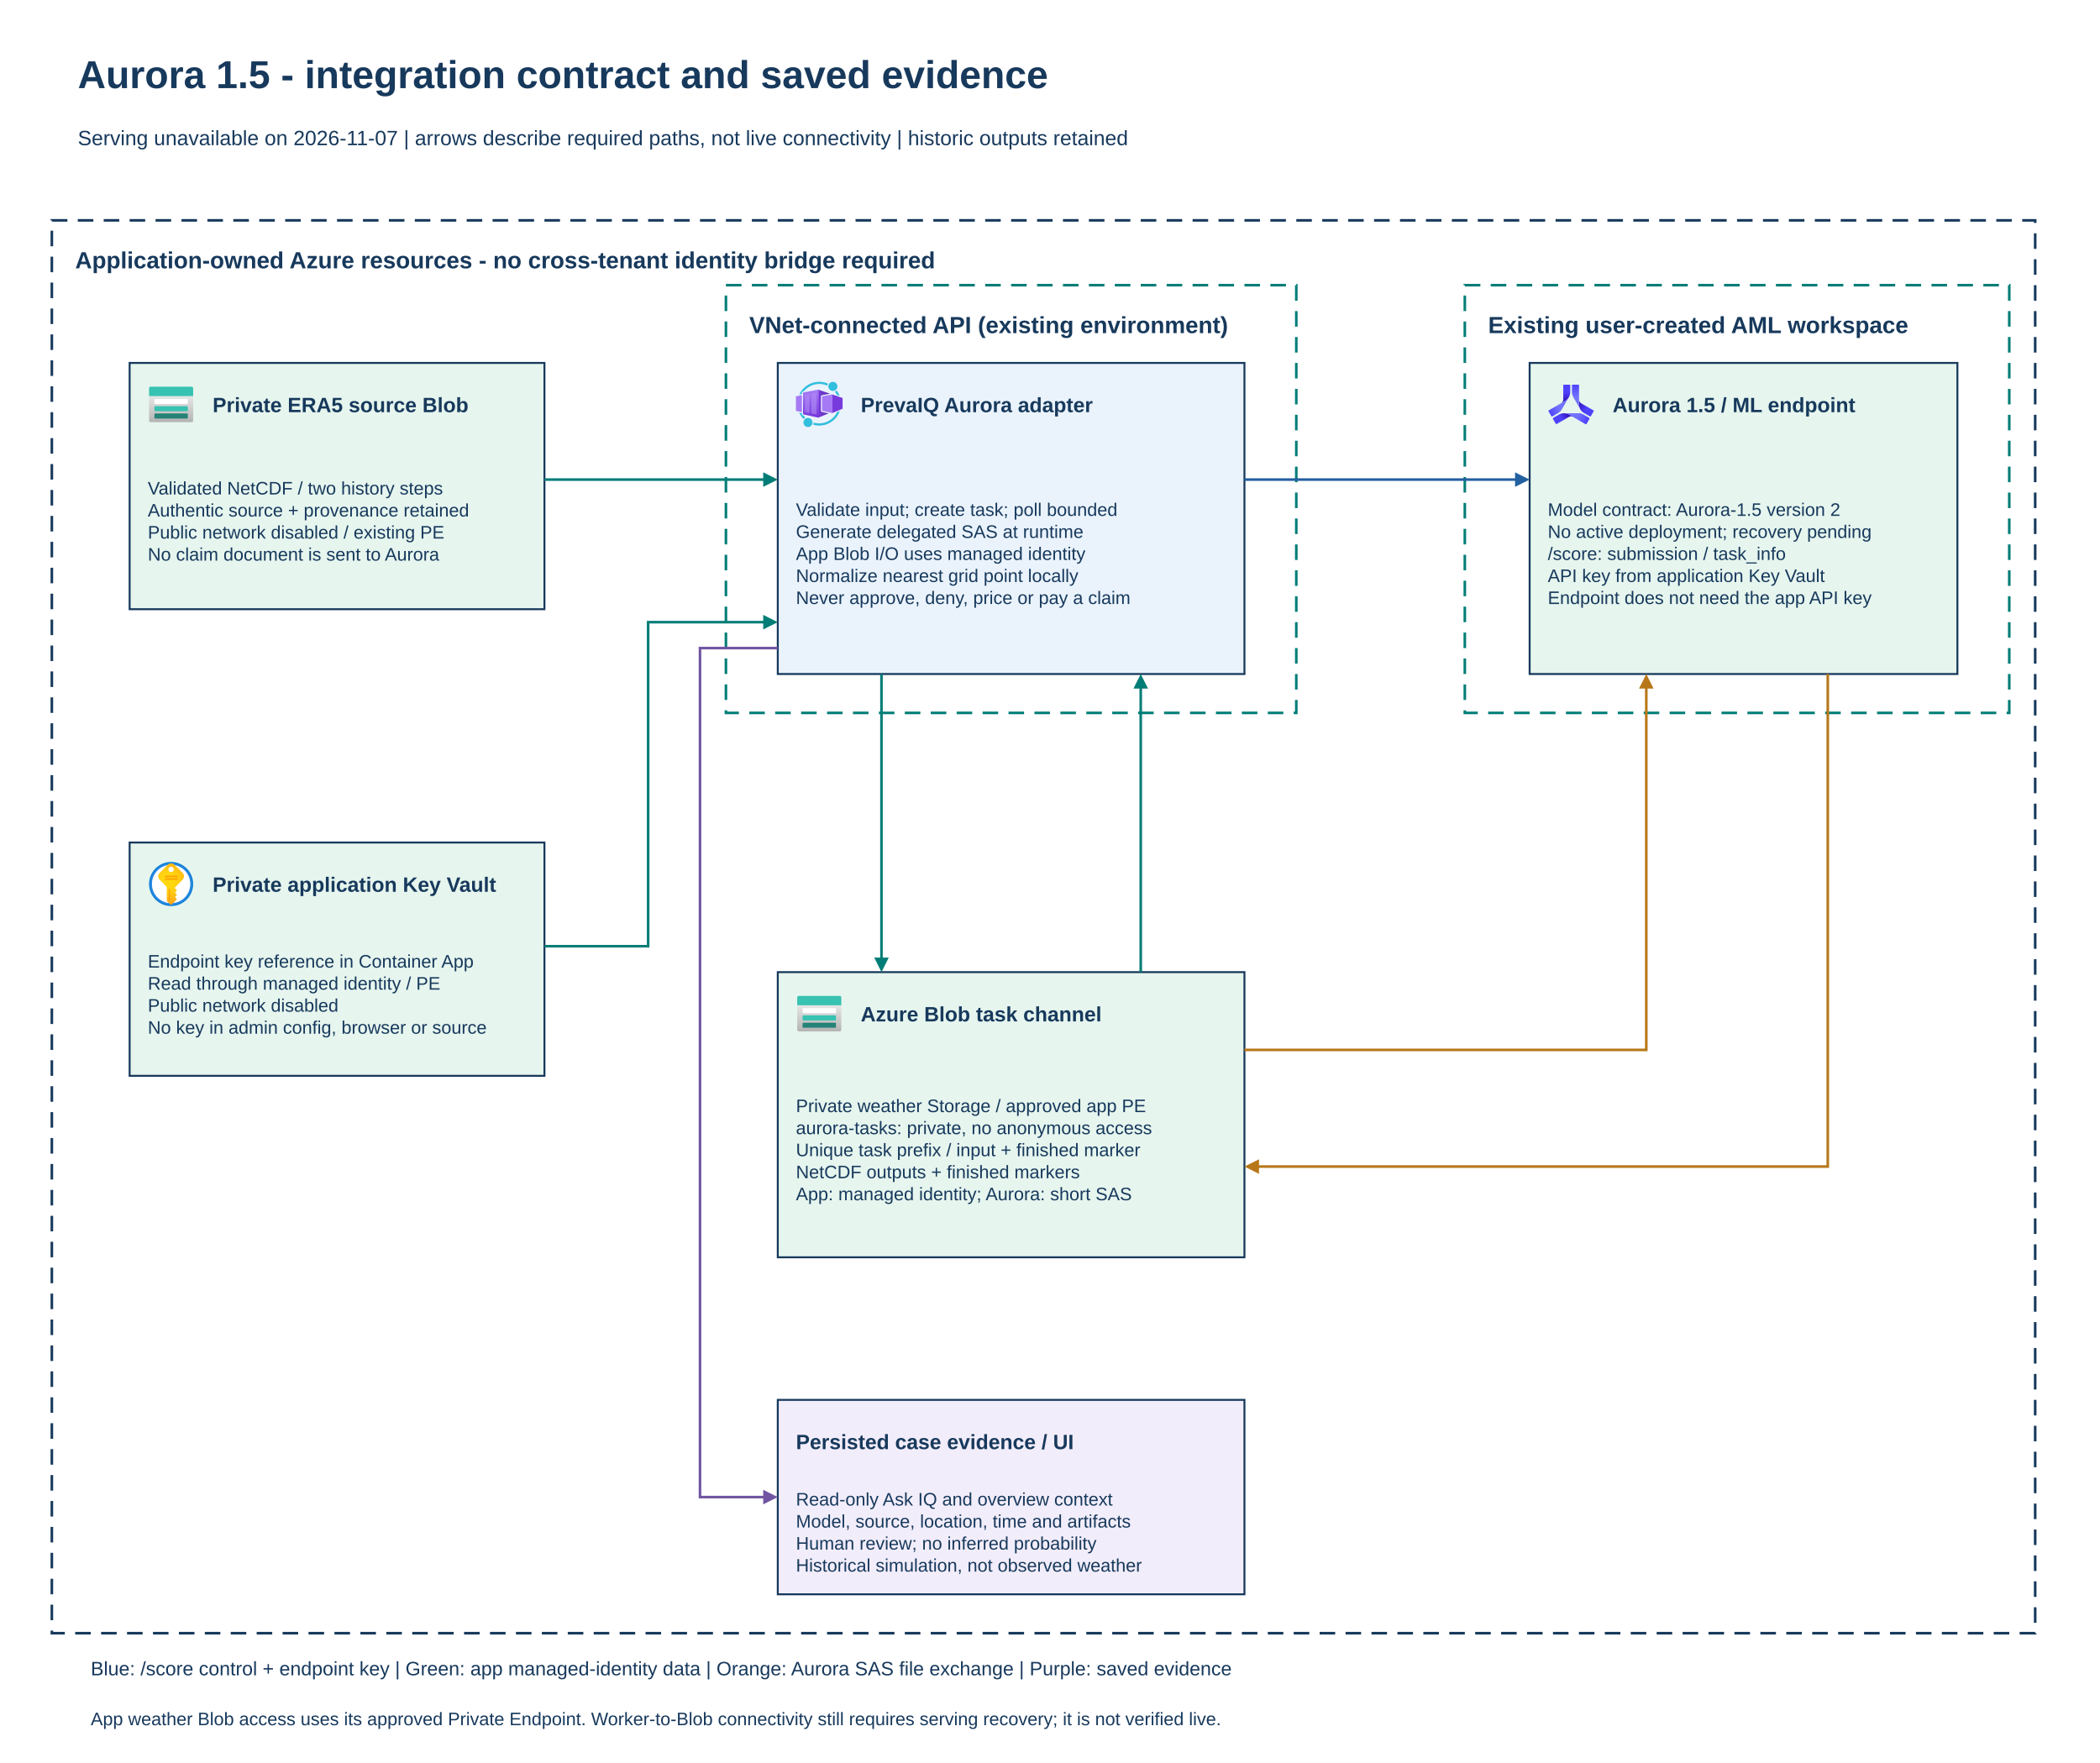
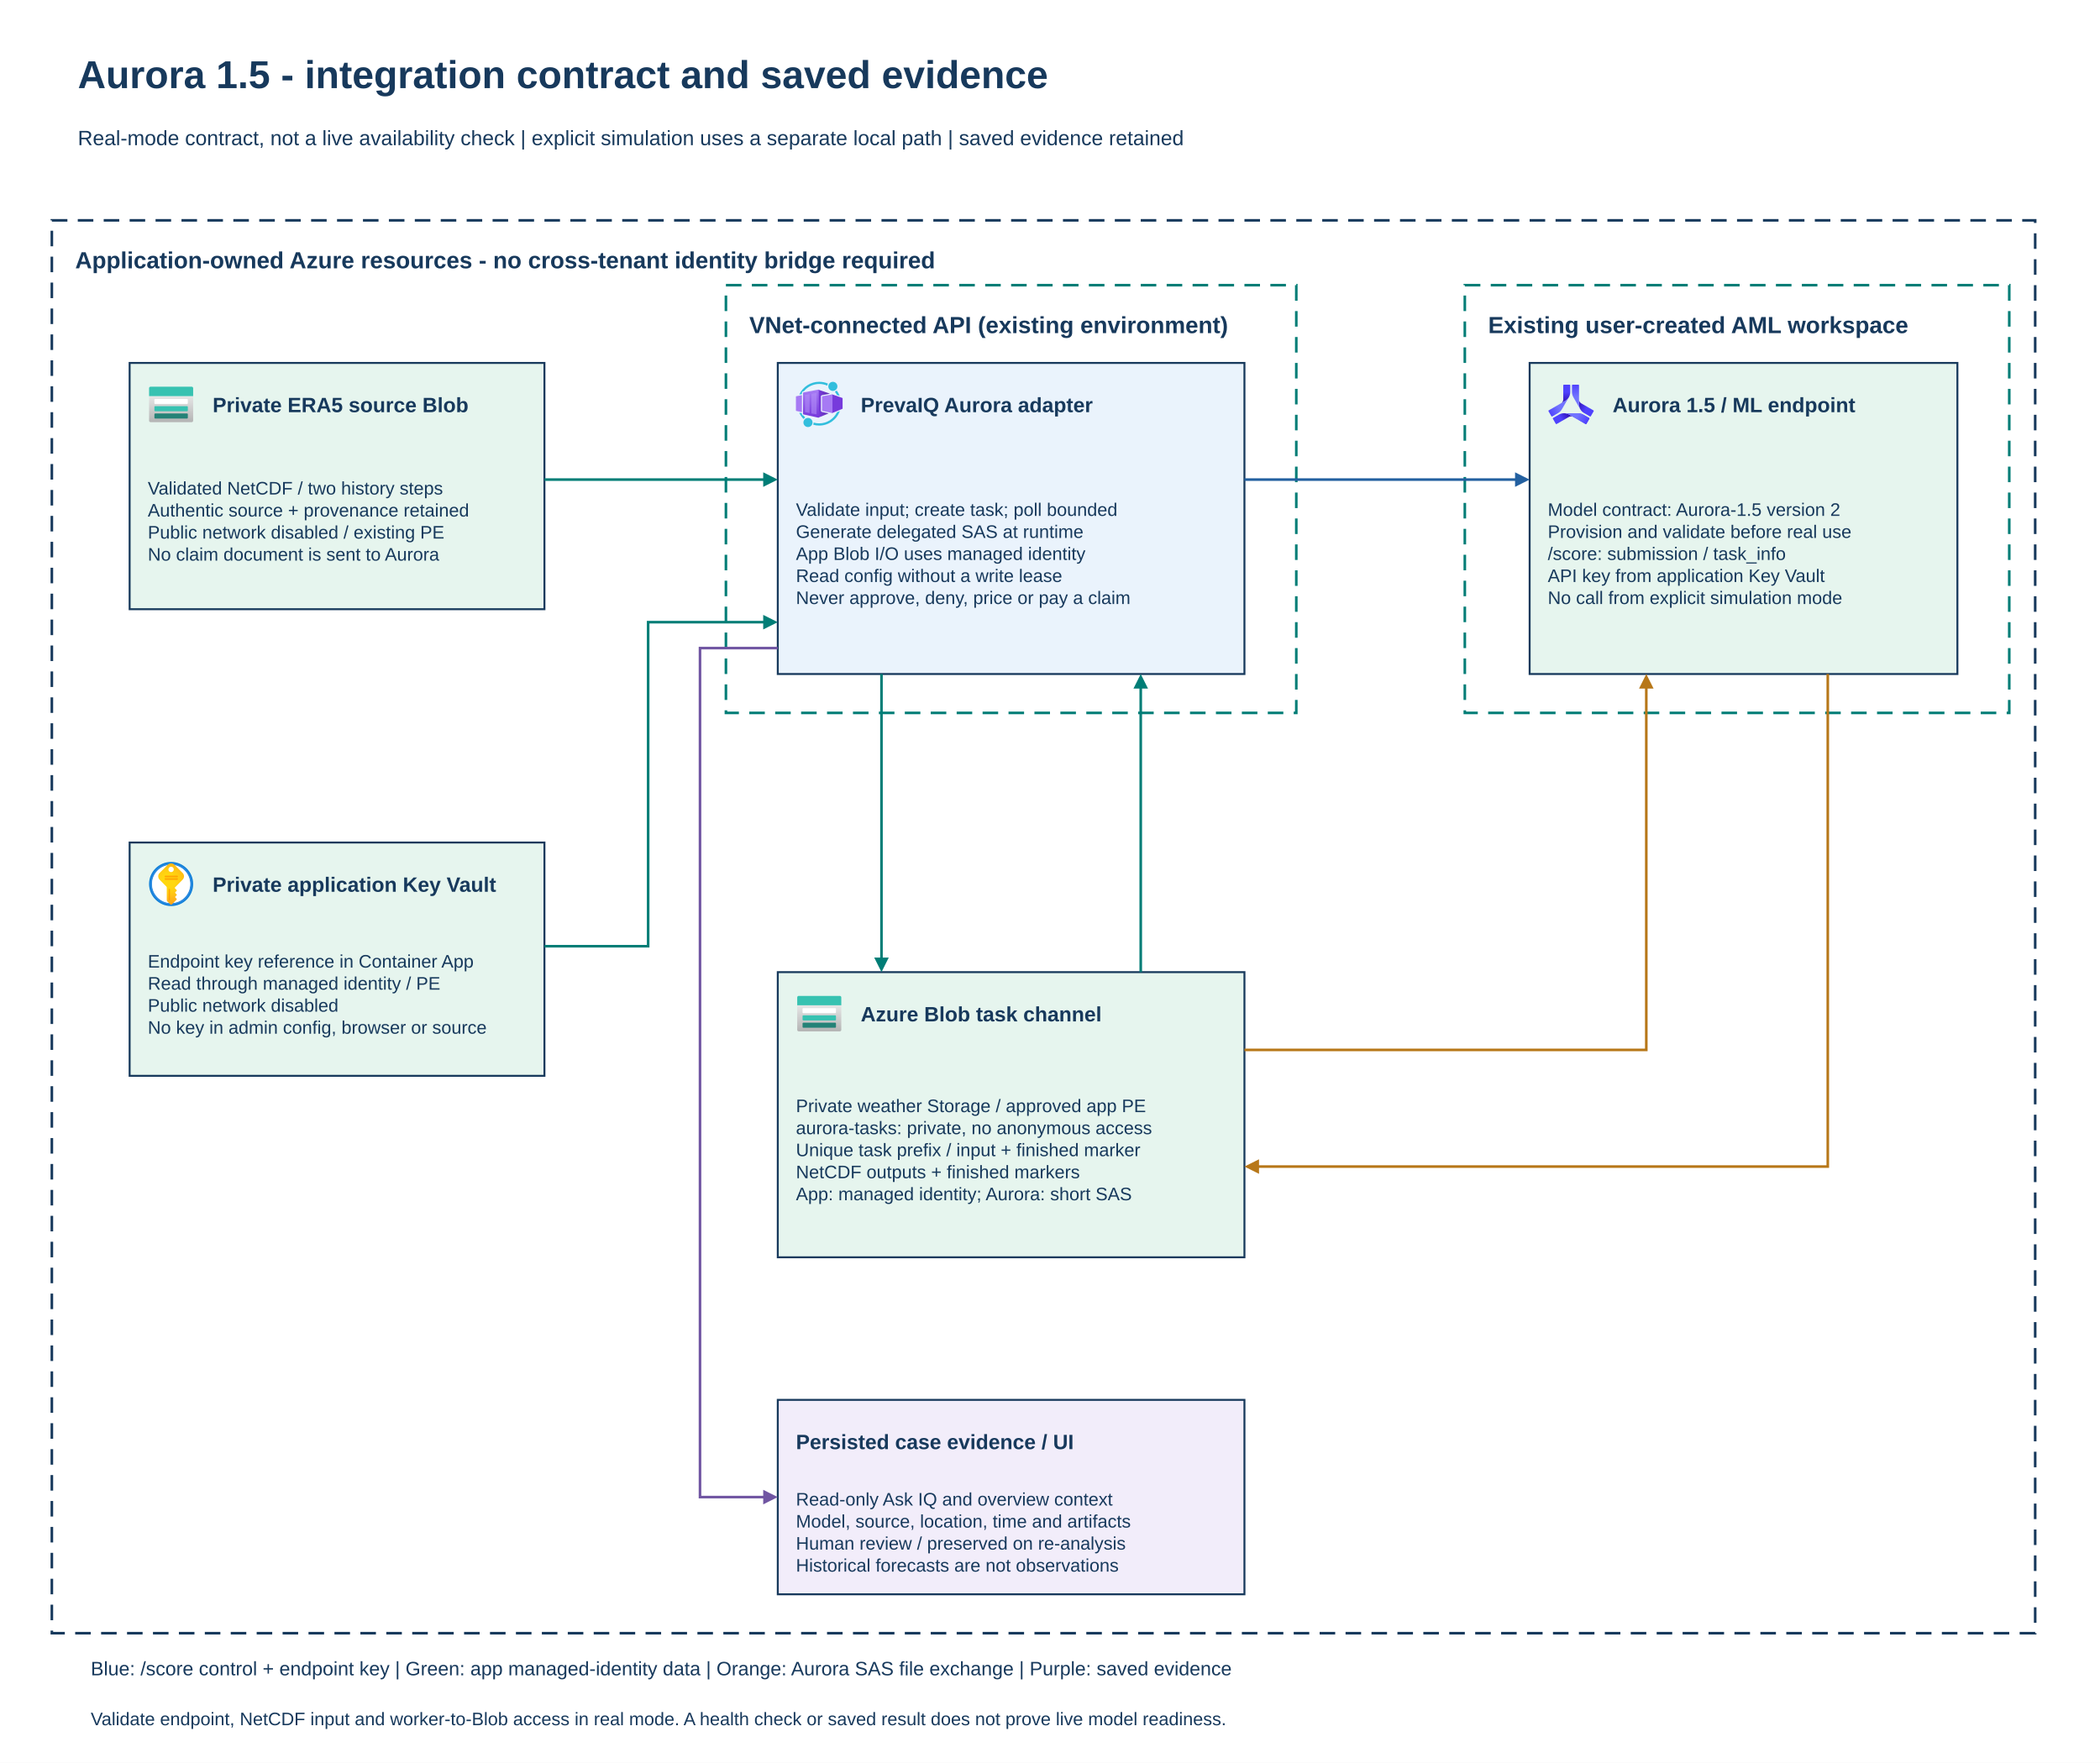
<svg xmlns="http://www.w3.org/2000/svg" xmlns:xlink="http://www.w3.org/1999/xlink" style="background: #FFFFFF; background-color: #FFFFFF; color-scheme: light;" version="1.1" width="1620px" height="1360px" viewBox="0 0 1620 1360">
  <defs>
    <clipPath id="mx-clip-58-28-1504-52-1">
      <rect x="58" y="28" width="1504" height="52" />
    </clipPath>
    <clipPath id="mx-clip-58-88-1504-34-1">
      <rect x="58" y="88" width="1504" height="34" />
    </clipPath>
    <clipPath id="mx-clip-56-180-1498-38-1">
      <rect x="56" y="180" width="1498" height="38" />
    </clipPath>
    <clipPath id="mx-clip-576-230-408-38-1">
      <rect x="576" y="230" width="408" height="38" />
    </clipPath>
    <clipPath id="mx-clip-1146-230-388-38-1">
      <rect x="1146" y="230" width="388" height="38" />
    </clipPath>
    <symbol id="mx-image-t1cefu" viewBox="0 0 36 36">
      <svg id="icon-0-f2f04349-8aee-4413-84c9-a9053611b319" viewBox="0 0 18 18" width="36" height="36" preserveAspectRatio="xMidYMid meet">
        <defs>
          <linearGradient id="icon-0-ad4c4f96-09aa-4f91-ba10-5cb8ad530f74" x1="9" y1="15.83" x2="9" y2="5.79" gradientUnits="userSpaceOnUse">
            <stop offset="0" stop-color="#b3b3b3" />
            <stop offset="0.26" stop-color="#c1c1c1" />
            <stop offset="1" stop-color="#e6e6e6" />
          </linearGradient>
        </defs>
        <path d="M.5,5.79h17a0,0,0,0,1,0,0v9.48a.57.57,0,0,1-.57.57H1.07a.57.57,0,0,1-.57-.57V5.79A0,0,0,0,1,.5,5.79Z" fill="url(#icon-0-ad4c4f96-09aa-4f91-ba10-5cb8ad530f74)" />
        <path d="M1.07,2.17H16.93a.57.57,0,0,1,.57.57V5.79a0,0,0,0,1,0,0H.5a0,0,0,0,1,0,0V2.73A.57.57,0,0,1,1.07,2.17Z" fill="#37c2b1" />
        <path d="M2.81,6.89H15.18a.27.27,0,0,1,.26.27v1.4a.27.27,0,0,1-.26.27H2.81a.27.27,0,0,1-.26-.27V7.16A.27.27,0,0,1,2.81,6.89Z" fill="#fff" />
        <path d="M2.82,9.68H15.19a.27.27,0,0,1,.26.27v1.41a.27.27,0,0,1-.26.27H2.82a.27.27,0,0,1-.26-.27V10A.27.27,0,0,1,2.82,9.68Z" fill="#37c2b1" />
        <path d="M2.82,12.5H15.19a.27.27,0,0,1,.26.27v1.41a.27.27,0,0,1-.26.27H2.82a.27.27,0,0,1-.26-.27V12.77A.27.27,0,0,1,2.82,12.5Z" fill="#258277" />
      </svg>
    </symbol>
    <clipPath id="mx-clip-162-290-248-42-1">
      <rect x="162" y="290" width="248" height="42" />
    </clipPath>
    <clipPath id="mx-clip-112-340-296-122-1">
      <rect x="112" y="340" width="296" height="122" />
    </clipPath>
    <clipPath id="mx-clip-662-290-288-42-1">
      <rect x="662" y="290" width="288" height="42" />
    </clipPath>
    <clipPath id="mx-clip-612-340-336-172-1">
      <rect x="612" y="340" width="336" height="172" />
    </clipPath>
    <clipPath id="mx-clip-1242-290-258-42-1">
      <rect x="1242" y="290" width="258" height="42" />
    </clipPath>
    <clipPath id="mx-clip-1192-340-306-172-1">
      <rect x="1192" y="340" width="306" height="172" />
    </clipPath>
    <clipPath id="mx-clip-162-660-248-42-1">
      <rect x="162" y="660" width="248" height="42" />
    </clipPath>
    <clipPath id="mx-clip-112-710-296-112-1">
      <rect x="112" y="710" width="296" height="112" />
    </clipPath>
    <clipPath id="mx-clip-662-760-288-42-1">
      <rect x="662" y="760" width="288" height="42" />
    </clipPath>
    <clipPath id="mx-clip-612-810-336-152-1">
      <rect x="612" y="810" width="336" height="152" />
    </clipPath>
    <clipPath id="mx-clip-612-1090-338-42-1">
      <rect x="612" y="1090" width="338" height="42" />
    </clipPath>
    <clipPath id="mx-clip-612-1140-336-82-1">
      <rect x="612" y="1140" width="336" height="82" />
    </clipPath>
    <clipPath id="mx-clip-68-1268-1484-36-1">
      <rect x="68" y="1268" width="1484" height="36" />
    </clipPath>
    <clipPath id="mx-clip-68-1308-1484-34-1">
      <rect x="68" y="1308" width="1484" height="34" />
    </clipPath>
  </defs>
  <rect fill="#FFFFFF" width="100%" height="100%" x="0" y="0" style="fill: rgb(255, 255, 255);" />
  <g>
    <g data-cell-id="0">
      <g data-cell-id="1">
        <g data-cell-id="title">
          <g>
            <rect x="60" y="30" width="1500" height="48" fill="none" stroke="none" pointer-events="all" />
          </g>
          <g>
            <g fill="#17395C" font-family="Arial" font-weight="bold" text-anchor="start" font-size="30px" clip-path="url(#mx-clip-58-28-1504-52-1)" style="fill: rgb(23, 57, 92);">
              <text x="60" y="68">Aurora 1.5 - integration contract and saved evidence</text>
            </g>
          </g>
        </g>
        <g data-cell-id="subtitle">
          <g>
            <rect x="60" y="90" width="1500" height="30" fill="none" stroke="none" pointer-events="all" />
          </g>
          <g>
            <g fill="#17395C" font-family="Arial" text-anchor="start" font-size="16px" clip-path="url(#mx-clip-58-88-1504-34-1)" style="fill: rgb(23, 57, 92);">
-               <text x="60" y="112">Serving unavailable on 2026-11-07 | arrows describe required paths, not live connectivity | historic outputs retained</text>
+               <text x="60" y="112">Real-mode contract, not a live availability check | explicit simulation uses a separate local path | saved evidence retained</text>
            </g>
          </g>
        </g>
        <g data-cell-id="tenant">
          <g>
            <rect x="40" y="170" width="1530" height="1090" fill="none" stroke="#17395c" stroke-width="2" stroke-dasharray="12 8" pointer-events="all" style="stroke: rgb(23, 57, 92);" />
          </g>
          <g data-cell-id="tenant-title">
            <g>
              <rect x="58" y="182" width="1494" height="34" fill="none" stroke="none" pointer-events="all" />
            </g>
            <g>
              <g fill="#17395C" font-family="Arial" font-weight="bold" text-anchor="start" font-size="18px" clip-path="url(#mx-clip-56-180-1498-38-1)" style="fill: rgb(23, 57, 92);">
                <text x="58" y="207">Application-owned Azure resources - no cross-tenant identity bridge required</text>
              </g>
            </g>
          </g>
        </g>
        <g data-cell-id="api-zone">
          <g>
            <rect x="560" y="220" width="440" height="330" fill="none" stroke="#007d76" stroke-width="2" stroke-dasharray="12 8" pointer-events="all" style="stroke: rgb(0, 125, 118);" />
          </g>
          <g data-cell-id="api-zone-title">
            <g>
              <rect x="578" y="232" width="404" height="34" fill="none" stroke="none" pointer-events="all" />
            </g>
            <g>
              <g fill="#17395C" font-family="Arial" font-weight="bold" text-anchor="start" font-size="18px" clip-path="url(#mx-clip-576-230-408-38-1)" style="fill: rgb(23, 57, 92);">
                <text x="578" y="257">VNet-connected API (existing environment)</text>
              </g>
            </g>
          </g>
        </g>
        <g data-cell-id="ml-zone">
          <g>
            <rect x="1130" y="220" width="420" height="330" fill="none" stroke="#007d76" stroke-width="2" stroke-dasharray="12 8" pointer-events="all" style="stroke: rgb(0, 125, 118);" />
          </g>
          <g data-cell-id="ml-zone-title">
            <g>
              <rect x="1148" y="232" width="384" height="34" fill="none" stroke="none" pointer-events="all" />
            </g>
            <g>
              <g fill="#17395C" font-family="Arial" font-weight="bold" text-anchor="start" font-size="18px" clip-path="url(#mx-clip-1146-230-388-38-1)" style="fill: rgb(23, 57, 92);">
                <text x="1148" y="257">Existing user-created AML workspace</text>
              </g>
            </g>
          </g>
        </g>
        <g data-cell-id="source">
          <g>
            <rect x="100" y="280" width="320" height="190" fill="#e6f5ee" stroke="#17395c" stroke-width="1.5" pointer-events="all" style="fill: rgb(230, 245, 238); stroke: rgb(23, 57, 92);" />
          </g>
          <g data-cell-id="source-icon">
            <g>
              <use href="#mx-image-t1cefu" xlink:href="#mx-image-t1cefu" x="114" y="294" width="36" height="36" />
            </g>
          </g>
          <g data-cell-id="source-heading">
            <g>
              <rect x="164" y="292" width="244" height="38" fill="none" stroke="none" pointer-events="all" />
            </g>
            <g>
              <g fill="#17395C" font-family="Arial" font-weight="bold" text-anchor="start" font-size="16px" clip-path="url(#mx-clip-162-290-248-42-1)" style="fill: rgb(23, 57, 92);">
                <text x="164" y="318">Private ERA5 source Blob</text>
              </g>
            </g>
          </g>
          <g data-cell-id="source-body">
            <g>
              <rect x="114" y="342" width="292" height="118" fill="none" stroke="none" pointer-events="all" />
            </g>
            <g>
              <g fill="#17395C" font-family="Arial" text-anchor="start" font-size="14px" clip-path="url(#mx-clip-112-340-296-122-1)" style="fill: rgb(23, 57, 92);">
                <text x="114" y="381.5">Validated NetCDF / two history steps</text>
                <text x="114" y="398.5">Authentic source + provenance retained</text>
                <text x="114" y="415.5">Public network disabled / existing PE</text>
                <text x="114" y="432.5">No claim document is sent to Aurora</text>
              </g>
            </g>
          </g>
        </g>
        <g data-cell-id="adapter">
          <g>
            <rect x="600" y="280" width="360" height="240" fill="#eaf3fc" stroke="#17395c" stroke-width="1.5" pointer-events="all" style="fill: rgb(234, 243, 252); stroke: rgb(23, 57, 92);" />
          </g>
          <g data-cell-id="adapter-icon">
            <g>
              <svg viewBox="0 0 18 18" x="614" y="294" width="36" height="36" preserveAspectRatio="xMidYMid meet">
                <defs>
                  <linearGradient id="icon-1-b27f1ad0-7d11-4247-9da3-91bce6211f32" x1="8.798" y1="8.703" x2="14.683" y2="8.703" gradientUnits="userSpaceOnUse">
                    <stop offset="0.001" stop-color="#773adc" />
                    <stop offset="1" stop-color="#552f99" />
                  </linearGradient>
                  <linearGradient id="icon-1-b2f92112-4ca9-4b17-a019-c9f26c1a4a8f" x1="5.764" y1="3.777" x2="5.764" y2="13.78" gradientUnits="userSpaceOnUse">
                    <stop offset="0" stop-color="#a67af4" />
                    <stop offset="0.999" stop-color="#773adc" />
                  </linearGradient>
                </defs>
                <g id="icon-1-b8a0486a-5501-4d92-b540-a766c4b3b548">
                  <g>
                    <g>
                      <g>
                        <path d="M16.932,11.578a8.448,8.448,0,0,1-7.95,5.59,8.15,8.15,0,0,1-2.33-.33,2.133,2.133,0,0,0,.18-.83c.01,0,.03.01.04.01a7.422,7.422,0,0,0,2.11.3,7.646,7.646,0,0,0,6.85-4.28l.01-.01Z" fill="#32bedd" />
                        <path d="M3.582,14.068a2.025,2.025,0,0,0-.64.56,8.6,8.6,0,0,1-1.67-2.44l1.04.23v.26a.6.6,0,0,0,.47.59l.14.03a6.136,6.136,0,0,0,.62.73Z" fill="#32bedd" />
                        <path d="M12.352.958a2.28,2.28,0,0,0-.27.81c-.02-.01-.05-.02-.07-.03a7.479,7.479,0,0,0-3.03-.63,7.643,7.643,0,0,0-5.9,2.8l-.29.06a.6.6,0,0,0-.48.58v.46l-1.02.19A8.454,8.454,0,0,1,8.982.268,8.6,8.6,0,0,1,12.352.958Z" fill="#32bedd" />
                        <path d="M16.872,5.7l-1.09-.38a6.6,6.6,0,0,0-.72-1.16c-.02-.03-.04-.05-.05-.07a2.083,2.083,0,0,0,.72-.45A7.81,7.81,0,0,1,16.872,5.7Z" fill="#32bedd" />
                        <path d="M10.072,11.908l2.54.56L8.672,14.1c-.02,0-.03.01-.05.01a.154.154,0,0,1-.15-.15V3.448a.154.154,0,0,1,.15-.15.09.09,0,0,1,.05.01l4.46,1.56-3.05.57a.565.565,0,0,0-.44.54v5.4A.537.537,0,0,0,10.072,11.908Z" fill="#fff" />
                        <g>
                          <g id="icon-1-e918f286-5032-4942-ad29-ea17e6f1cc90">
                            <path d="M1.1,5.668l1.21-.23v6.55l-1.23-.27-.99-.22a.111.111,0,0,1-.09-.12v-5.4a.12.12,0,0,1,.09-.12Z" fill="#a67af4" />
                          </g>
                          <g>
                            <g id="icon-1-a47a99dd-4d47-4c70-8c42-c5ac274ce496">
                              <g>
                                <path d="M10.072,11.908l2.54.56L8.672,14.1c-.02,0-.03.01-.05.01a.154.154,0,0,1-.15-.15V3.448a.154.154,0,0,1,.15-.15.09.09,0,0,1,.05.01l4.46,1.56-3.05.57a.565.565,0,0,0-.44.54v5.4A.537.537,0,0,0,10.072,11.908Z" fill="url(#icon-1-b27f1ad0-7d11-4247-9da3-91bce6211f32)" />
                                <path d="M8.586,3.3,2.878,4.378a.177.177,0,0,0-.14.175V12.68a.177.177,0,0,0,.137.174L8.581,14.1a.176.176,0,0,0,.21-.174V3.478A.175.175,0,0,0,8.619,3.3Z" fill="url(#icon-1-b2f92112-4ca9-4b17-a019-c9f26c1a4a8f)" />
                              </g>
                            </g>
                            <polygon points="5.948 4.921 5.948 12.483 7.934 12.814 7.934 4.564 5.948 4.921" fill="#b796f9" opacity="0.5" />
                            <polygon points="3.509 5.329 3.509 11.954 5.238 12.317 5.238 5.031 3.509 5.329" fill="#b796f9" opacity="0.5" />
                          </g>
                        </g>
                      </g>
                      <path d="M16,2.048a1.755,1.755,0,1,1-1.76-1.76A1.756,1.756,0,0,1,16,2.048Z" fill="#32bedd" />
                      <circle cx="4.65" cy="15.973" r="1.759" fill="#32bedd" />
                    </g>
                    <path d="M18,6.689v3.844a.222.222,0,0,1-.133.2l-.766.316-3.07,1.268-.011,0a.126.126,0,0,1-.038,0,.1.1,0,0,1-.1-.1V5.234a.1.1,0,0,1,.054-.088l0,0,.019,0a.031.031,0,0,1,.019,0,.055.055,0,0,1,.034.008l.011,0,.012,0L17.05,6.2l.8.282A.213.213,0,0,1,18,6.689Z" fill="#773adc" />
                    <path d="M13.959,5.14l-3.8.715a.118.118,0,0,0-.093.117v5.409a.118.118,0,0,0,.091.116l3.8.831a.115.115,0,0,0,.137-.09.109.109,0,0,0,0-.026V5.256a.117.117,0,0,0-.115-.118A.082.082,0,0,0,13.959,5.14Z" fill="#a67af4" />
                  </g>
                </g>
              </svg>
            </g>
          </g>
          <g data-cell-id="adapter-heading">
            <g>
              <rect x="664" y="292" width="284" height="38" fill="none" stroke="none" pointer-events="all" />
            </g>
            <g>
              <g fill="#17395C" font-family="Arial" font-weight="bold" text-anchor="start" font-size="16px" clip-path="url(#mx-clip-662-290-288-42-1)" style="fill: rgb(23, 57, 92);">
                <text x="664" y="318">PrevaIQ Aurora adapter</text>
              </g>
            </g>
          </g>
          <g data-cell-id="adapter-body">
            <g>
              <rect x="614" y="342" width="332" height="168" fill="none" stroke="none" pointer-events="all" />
            </g>
            <g>
              <g fill="#17395C" font-family="Arial" text-anchor="start" font-size="14px" clip-path="url(#mx-clip-612-340-336-172-1)" style="fill: rgb(23, 57, 92);">
                <text x="614" y="398">Validate input; create task; poll bounded</text>
                <text x="614" y="415">Generate delegated SAS at runtime</text>
                <text x="614" y="432">App Blob I/O uses managed identity</text>
-                 <text x="614" y="449">Normalize nearest grid point locally</text>
+                 <text x="614" y="449">Read config without a write lease</text>
                <text x="614" y="466">Never approve, deny, price or pay a claim</text>
              </g>
            </g>
          </g>
        </g>
        <g data-cell-id="endpoint">
          <g>
            <rect x="1180" y="280" width="330" height="240" fill="#e6f5ee" stroke="#17395c" stroke-width="1.5" pointer-events="all" style="fill: rgb(230, 245, 238); stroke: rgb(23, 57, 92);" />
          </g>
          <g data-cell-id="endpoint-icon">
            <g>
              <svg id="icon-2-uuid-ecf20b0a-a373-4762-85e1-195ca22d2f54" viewBox="0 0 18 18" x="1194" y="294" width="36" height="36" preserveAspectRatio="xMidYMid meet">
                <defs>
                  <linearGradient id="icon-2-uuid-b23f732d-5498-4dda-8305-a310d2322576" x1="2.8" x2="8.54" y1="242.15" y2="245.45" gradientTransform="matrix(1 0 0 -1 0 258)" gradientUnits="userSpaceOnUse">
                    <stop offset=".4" stop-color="#4f42fd" />
                    <stop offset="1" stop-color="#2c08ac" />
                  </linearGradient>
                  <linearGradient id="icon-2-uuid-bc29274f-3994-4134-84a3-d38d8af3ea7a" x1="6.33" x2="16.06" y1="243.5" y2="243.5" gradientTransform="matrix(1 0 0 -1 0 258)" gradientUnits="userSpaceOnUse">
                    <stop offset="0" stop-color="#9189f7" />
                    <stop offset="1" stop-color="#4135e9" />
                  </linearGradient>
                  <linearGradient id="icon-2-uuid-430e2fd4-4165-499d-baeb-b1a9cb170bb0" x1="7.61" x2="15.23" y1="246.67" y2="242.45" gradientTransform="matrix(1 0 0 -1 0 258)" gradientUnits="userSpaceOnUse">
                    <stop offset=".5" stop-color="#7274ff" />
                    <stop offset="1" stop-color="#4f42fd" />
                  </linearGradient>
                  <linearGradient id="icon-2-uuid-bb8201b5-af67-443c-85d2-d4daeaa66c77" x1="17.38" x2="10.89" y1="245.9" y2="249.4" gradientTransform="matrix(1 0 0 -1 0 258)" gradientUnits="userSpaceOnUse">
                    <stop offset=".4" stop-color="#4f42fd" />
                    <stop offset="1" stop-color="#2c08ac" />
                  </linearGradient>
                  <linearGradient id="icon-2-uuid-18a8623f-c6c9-400c-911c-06b01503b32b" x1="10.94" x2="10.94" y1="247.13" y2="256.61" gradientTransform="matrix(1 0 0 -1 0 258)" gradientUnits="userSpaceOnUse">
                    <stop offset=".5" stop-color="#7274ff" />
                    <stop offset="1" stop-color="#4f42fd" />
                  </linearGradient>
                  <linearGradient id="icon-2-uuid-6caf6c7e-355c-4832-95b7-4a78d64f6b2b" x1="6.88" x2="6.88" y1="249.42" y2="256.61" gradientTransform="matrix(1 0 0 -1 0 258)" gradientUnits="userSpaceOnUse">
                    <stop offset="0" stop-color="#2c08ac" />
                    <stop offset=".6" stop-color="#4f42fd" />
                  </linearGradient>
                  <linearGradient id="icon-2-uuid-fa5b22d1-bfb1-4985-9a8d-457d89e18127" x1=".69" x2="7.98" y1="245.48" y2="249.86" gradientTransform="matrix(1 0 0 -1 0 258)" gradientUnits="userSpaceOnUse">
                    <stop offset="0" stop-color="#4f42fd" />
                    <stop offset=".5" stop-color="#7274ff" />
                  </linearGradient>
                </defs>
                <path fill="url(#icon-2-uuid-b23f732d-5498-4dda-8305-a310d2322576)" d="M9.86 13.84c-.53-.31-1.19-.31-1.73 0L3.4 16.57c-.11.06-.25.02-.31-.08l-1.13-1.95a.235.235 0 0 1 .08-.31l2.26-1.3c.6-.34 1.3-.54 2.03-.54.33 0 .66.04.98.13s.63.21.91.38l1.63.94Z" />
                <path fill="url(#icon-2-uuid-bc29274f-3994-4134-84a3-d38d8af3ea7a)" d="M16.03 14.55 14.9 16.5c-.06.11-.2.14-.31.08l-2.12-1.22-2.62-1.51-1.63-.94c-.29-.17-.6-.29-.91-.38-.32-.09-.65-.13-.98-.13h5.33c.71 0 1.41.19 2.03.54l2.26 1.3c.11.06.14.2.08.31" />
                <path fill="url(#icon-2-uuid-430e2fd4-4165-499d-baeb-b1a9cb170bb0)" d="M16.03 14.55 14.9 16.5c-.06.11-.2.14-.31.08l-2.12-1.22-2.62-1.51-1.63-.94c-.29-.17-.6-.29-.91-.38-.32-.09-.65-.13-.98-.13h5.33c.71 0 1.41.19 2.03.54l2.26 1.3c.11.06.14.2.08.31" />
                <path fill="url(#icon-2-uuid-bb8201b5-af67-443c-85d2-d4daeaa66c77)" d="m17.72 11.62-1.13 1.95c-.06.11-.2.14-.31.08l-2.26-1.3a4.04 4.04 0 0 1-1.48-1.48c-.17-.29-.29-.6-.38-.91-.09-.32-.13-.65-.13-.98V7.09c0 .62.33 1.19.86 1.49l4.74 2.73c.11.06.14.2.08.31Z" />
                <path fill="url(#icon-2-uuid-18a8623f-c6c9-400c-911c-06b01503b32b)" d="M12.55 10.87 9.88 6.25c-.36-.62-.54-1.31-.54-2.03v-2.6c0-.12.1-.23.23-.23h2.25c.12 0 .23.1.23.23v7.35c0 .33.04.66.13.98s.21.63.38.91Z" />
                <path fill="url(#icon-2-uuid-6caf6c7e-355c-4832-95b7-4a78d64f6b2b)" d="M6.19 1.39h2.25c.12 0 .23.1.23.23v2.6c0 .71-.19 1.41-.54 2.03-.17.29-.37.55-.6.79s-.5.44-.79.6l-1.63.94c.53-.31.86-.88.86-1.49V1.62c0-.12.1-.22.23-.22Z" />
                <path fill="url(#icon-2-uuid-fa5b22d1-bfb1-4985-9a8d-457d89e18127)" d="m8.12 6.25-2.67 4.62a4.04 4.04 0 0 1-1.48 1.48l-2.26 1.3c-.11.06-.25.02-.31-.08L.27 11.62c-.06-.11-.03-.25.08-.31l6.37-3.68c.29-.17.55-.37.79-.6s.44-.5.6-.79Z" />
              </svg>
            </g>
          </g>
          <g data-cell-id="endpoint-heading">
            <g>
              <rect x="1244" y="292" width="254" height="38" fill="none" stroke="none" pointer-events="all" />
            </g>
            <g>
              <g fill="#17395C" font-family="Arial" font-weight="bold" text-anchor="start" font-size="16px" clip-path="url(#mx-clip-1242-290-258-42-1)" style="fill: rgb(23, 57, 92);">
                <text x="1244" y="318">Aurora 1.5 / ML endpoint</text>
              </g>
            </g>
          </g>
          <g data-cell-id="endpoint-body">
            <g>
              <rect x="1194" y="342" width="302" height="168" fill="none" stroke="none" pointer-events="all" />
            </g>
            <g>
              <g fill="#17395C" font-family="Arial" text-anchor="start" font-size="14px" clip-path="url(#mx-clip-1192-340-306-172-1)" style="fill: rgb(23, 57, 92);">
                <text x="1194" y="398">Model contract: Aurora-1.5 version 2</text>
-                 <text x="1194" y="415">No active deployment; recovery pending</text>
+                 <text x="1194" y="415">Provision and validate before real use</text>
                <text x="1194" y="432">/score: submission / task_info</text>
                <text x="1194" y="449">API key from application Key Vault</text>
-                 <text x="1194" y="466">Endpoint does not need the app API key</text>
+                 <text x="1194" y="466">No call from explicit simulation mode</text>
              </g>
            </g>
          </g>
        </g>
        <g data-cell-id="vault">
          <g>
            <rect x="100" y="650" width="320" height="180" fill="#e6f5ee" stroke="#17395c" stroke-width="1.5" pointer-events="all" style="fill: rgb(230, 245, 238); stroke: rgb(23, 57, 92);" />
          </g>
          <g data-cell-id="vault-icon">
            <g>
              <svg id="icon-3-bc93169a-24c4-4686-9f37-c7e4f53b3d34" viewBox="0 0 18 18" x="114" y="664" width="36" height="36" preserveAspectRatio="xMidYMid meet">
                <defs>
                  <radialGradient id="icon-3-fb114c93-7c16-4540-899a-0796041629e6" cx="9" cy="9" r="8.5" gradientUnits="userSpaceOnUse">
                    <stop offset="0.18" stop-color="#5ea0ef" />
                    <stop offset="0.56" stop-color="#5c9fee" />
                    <stop offset="0.69" stop-color="#559ced" />
                    <stop offset="0.78" stop-color="#4a97e9" />
                    <stop offset="0.86" stop-color="#3990e4" />
                    <stop offset="0.93" stop-color="#2387de" />
                    <stop offset="0.99" stop-color="#087bd6" />
                    <stop offset="1" stop-color="#0078d4" />
                  </radialGradient>
                  <radialGradient id="icon-3-ec478bd3-5b38-4e7f-b661-11f355578bff" cx="38.95" cy="182.07" r="9.88" gradientTransform="translate(-28.71 -163.24) scale(0.94 0.94)" gradientUnits="userSpaceOnUse">
                    <stop offset="0.27" stop-color="#ffd70f" />
                    <stop offset="0.49" stop-color="#ffcb12" />
                    <stop offset="0.88" stop-color="#feac19" />
                    <stop offset="1" stop-color="#fea11b" />
                  </radialGradient>
                </defs>
                <path id="icon-3-aacf8311-a317-400f-b613-74bd00da5ce3" d="M9,.5A8.5,8.5,0,1,0,17.5,9,8.51,8.51,0,0,0,9,.5ZM9,16.34A7.34,7.34,0,1,1,16.34,9,7.34,7.34,0,0,1,9,16.34Z" fill="url(#icon-3-fb114c93-7c16-4540-899a-0796041629e6)" />
                <circle cx="9" cy="9" r="7.34" fill="#fff" />
                <g>
                  <path id="icon-3-bd983c41-db73-40ec-a4f4-da1213fc9924" d="M13.44,7.33a1.84,1.84,0,0,0,0-2.59h0L10.29,1.58a1.83,1.83,0,0,0-2.58,0h0L4.56,4.74a1.84,1.84,0,0,0,0,2.59L7.18,10a.51.51,0,0,1,.15.36v4.88a.63.63,0,0,0,.18.44l1.2,1.2a.41.41,0,0,0,.58,0l1.16-1.16h0l.68-.68a.25.25,0,0,0,0-.34l-.49-.49a.27.27,0,0,1,0-.37l.49-.49a.25.25,0,0,0,0-.34l-.49-.49a.27.27,0,0,1,0-.37l.49-.49a.25.25,0,0,0,0-.34l-.68-.69v-.25ZM9,2.35A1,1,0,0,1,9,4.42,1,1,0,1,1,9,2.35Z" fill="url(#icon-3-ec478bd3-5b38-4e7f-b661-11f355578bff)" />
                  <path id="icon-3-ad2e7e44-9bfd-4775-8bf4-8ef26a544921" d="M8.18,15.3h0a.23.23,0,0,0,.38-.17v-4a.24.24,0,0,0-.11-.2h0a.22.22,0,0,0-.34.2v4A.28.28,0,0,0,8.18,15.3Z" fill="#ff9300" opacity="0.75" />
                  <rect id="icon-3-a996fbff-3936-4b24-b407-369336c143ba" x="6.48" y="5.79" width="5.17" height="0.61" rx="0.28" fill="#ff9300" opacity="0.75" />
                  <rect id="icon-3-bb12d31c-3352-4a18-87dd-a169a4a8721d" x="6.48" y="6.78" width="5.17" height="0.61" rx="0.28" fill="#ff9300" opacity="0.75" />
                </g>
              </svg>
            </g>
          </g>
          <g data-cell-id="vault-heading">
            <g>
              <rect x="164" y="662" width="244" height="38" fill="none" stroke="none" pointer-events="all" />
            </g>
            <g>
              <g fill="#17395C" font-family="Arial" font-weight="bold" text-anchor="start" font-size="16px" clip-path="url(#mx-clip-162-660-248-42-1)" style="fill: rgb(23, 57, 92);">
                <text x="164" y="688">Private application Key Vault</text>
              </g>
            </g>
          </g>
          <g data-cell-id="vault-body">
            <g>
              <rect x="114" y="712" width="292" height="108" fill="none" stroke="none" pointer-events="all" />
            </g>
            <g>
              <g fill="#17395C" font-family="Arial" text-anchor="start" font-size="14px" clip-path="url(#mx-clip-112-710-296-112-1)" style="fill: rgb(23, 57, 92);">
                <text x="114" y="746.5">Endpoint key reference in Container App</text>
                <text x="114" y="763.5">Read through managed identity / PE</text>
                <text x="114" y="780.5">Public network disabled</text>
                <text x="114" y="797.5">No key in admin config, browser or source</text>
              </g>
            </g>
          </g>
        </g>
        <g data-cell-id="channel">
          <g>
            <rect x="600" y="750" width="360" height="220" fill="#e6f5ee" stroke="#17395c" stroke-width="1.5" pointer-events="all" style="fill: rgb(230, 245, 238); stroke: rgb(23, 57, 92);" />
          </g>
          <g data-cell-id="channel-icon">
            <g>
              <use href="#mx-image-t1cefu" xlink:href="#mx-image-t1cefu" x="614" y="764" width="36" height="36" />
            </g>
          </g>
          <g data-cell-id="channel-heading">
            <g>
              <rect x="664" y="762" width="284" height="38" fill="none" stroke="none" pointer-events="all" />
            </g>
            <g>
              <g fill="#17395C" font-family="Arial" font-weight="bold" text-anchor="start" font-size="16px" clip-path="url(#mx-clip-662-760-288-42-1)" style="fill: rgb(23, 57, 92);">
                <text x="664" y="788">Azure Blob task channel</text>
              </g>
            </g>
          </g>
          <g data-cell-id="channel-body">
            <g>
              <rect x="614" y="812" width="332" height="148" fill="none" stroke="none" pointer-events="all" />
            </g>
            <g>
              <g fill="#17395C" font-family="Arial" text-anchor="start" font-size="14px" clip-path="url(#mx-clip-612-810-336-152-1)" style="fill: rgb(23, 57, 92);">
                <text x="614" y="858">Private weather Storage / approved app PE</text>
                <text x="614" y="875">aurora-tasks: private, no anonymous access</text>
                <text x="614" y="892">Unique task prefix / input + finished marker</text>
                <text x="614" y="909">NetCDF outputs + finished markers</text>
                <text x="614" y="926">App: managed identity; Aurora: short SAS</text>
              </g>
            </g>
          </g>
        </g>
        <g data-cell-id="evidence">
          <g>
            <rect x="600" y="1080" width="360" height="150" fill="#f2edfa" stroke="#17395c" stroke-width="1.5" pointer-events="all" style="fill: rgb(242, 237, 250); stroke: rgb(23, 57, 92);" />
          </g>
          <g data-cell-id="evidence-heading">
            <g>
              <rect x="614" y="1092" width="334" height="38" fill="none" stroke="none" pointer-events="all" />
            </g>
            <g>
              <g fill="#17395C" font-family="Arial" font-weight="bold" text-anchor="start" font-size="16px" clip-path="url(#mx-clip-612-1090-338-42-1)" style="fill: rgb(23, 57, 92);">
                <text x="614" y="1118">Persisted case evidence / UI</text>
              </g>
            </g>
          </g>
          <g data-cell-id="evidence-body">
            <g>
              <rect x="614" y="1142" width="332" height="78" fill="none" stroke="none" pointer-events="all" />
            </g>
            <g>
              <g fill="#17395C" font-family="Arial" text-anchor="start" font-size="14px" clip-path="url(#mx-clip-612-1140-336-82-1)" style="fill: rgb(23, 57, 92);">
                <text x="614" y="1161.5">Read-only Ask IQ and overview context</text>
                <text x="614" y="1178.5">Model, source, location, time and artifacts</text>
-                 <text x="614" y="1195.5">Human review; no inferred probability</text>
-                 <text x="614" y="1212.5">Historical simulation, not observed weather</text>
+                 <text x="614" y="1195.5">Human review / preserved on re-analysis</text>
+                 <text x="614" y="1212.5">Historical forecasts are not observations</text>
              </g>
            </g>
          </g>
        </g>
        <g data-cell-id="source-read">
          <g>
            <path d="M 420 370 L 589.76 370" fill="none" stroke="#007d76" stroke-width="2" stroke-miterlimit="10" pointer-events="stroke" style="stroke: rgb(0, 125, 118);" />
            <path d="M 597.76 370 L 589.76 374 L 589.76 366 Z" fill="#007d76" stroke="#007d76" stroke-width="2" stroke-miterlimit="10" pointer-events="all" style="fill: rgb(0, 125, 118); stroke: rgb(0, 125, 118);" />
          </g>
        </g>
        <g data-cell-id="key-read">
          <g>
            <path d="M 420 730 L 500 730 L 500 480 L 589.76 480" fill="none" stroke="#007d76" stroke-width="2" stroke-miterlimit="10" pointer-events="stroke" style="stroke: rgb(0, 125, 118);" />
            <path d="M 597.76 480 L 589.76 484 L 589.76 476 Z" fill="#007d76" stroke="#007d76" stroke-width="2" stroke-miterlimit="10" pointer-events="all" style="fill: rgb(0, 125, 118); stroke: rgb(0, 125, 118);" />
          </g>
        </g>
        <g data-cell-id="control">
          <g>
            <path d="M 960 370 L 1169.76 370" fill="none" stroke="#2360a0" stroke-width="2" stroke-miterlimit="10" pointer-events="stroke" style="stroke: rgb(35, 96, 160);" />
            <path d="M 1177.76 370 L 1169.76 374 L 1169.76 366 Z" fill="#2360a0" stroke="#2360a0" stroke-width="2" stroke-miterlimit="10" pointer-events="all" style="fill: rgb(35, 96, 160); stroke: rgb(35, 96, 160);" />
          </g>
        </g>
        <g data-cell-id="upload-mi">
          <g>
            <path d="M 680 520 L 680 739.76" fill="none" stroke="#007d76" stroke-width="2" stroke-miterlimit="10" pointer-events="stroke" style="stroke: rgb(0, 125, 118);" />
            <path d="M 680 747.76 L 676 739.76 L 684 739.76 Z" fill="#007d76" stroke="#007d76" stroke-width="2" stroke-miterlimit="10" pointer-events="all" style="fill: rgb(0, 125, 118); stroke: rgb(0, 125, 118);" />
          </g>
        </g>
        <g data-cell-id="read-mi">
          <g>
            <path d="M 880 750 L 880 530.24" fill="none" stroke="#007d76" stroke-width="2" stroke-miterlimit="10" pointer-events="stroke" style="stroke: rgb(0, 125, 118);" />
            <path d="M 880 522.24 L 884 530.24 L 876 530.24 Z" fill="#007d76" stroke="#007d76" stroke-width="2" stroke-miterlimit="10" pointer-events="all" style="fill: rgb(0, 125, 118); stroke: rgb(0, 125, 118);" />
          </g>
        </g>
        <g data-cell-id="input-sas">
          <g>
            <path d="M 960 810 L 1270 810 L 1270 530.24" fill="none" stroke="#b77718" stroke-width="2" stroke-miterlimit="10" pointer-events="stroke" style="stroke: rgb(183, 119, 24);" />
            <path d="M 1270 522.24 L 1274 530.24 L 1266 530.24 Z" fill="#b77718" stroke="#b77718" stroke-width="2" stroke-miterlimit="10" pointer-events="all" style="fill: rgb(183, 119, 24); stroke: rgb(183, 119, 24);" />
          </g>
        </g>
        <g data-cell-id="output-sas">
          <g>
            <path d="M 1410 520 L 1410 900 L 970.24 900" fill="none" stroke="#b77718" stroke-width="2" stroke-miterlimit="10" pointer-events="stroke" style="stroke: rgb(183, 119, 24);" />
            <path d="M 962.24 900 L 970.24 896 L 970.24 904 Z" fill="#b77718" stroke="#b77718" stroke-width="2" stroke-miterlimit="10" pointer-events="all" style="fill: rgb(183, 119, 24); stroke: rgb(183, 119, 24);" />
          </g>
        </g>
        <g data-cell-id="persist">
          <g>
            <path d="M 600 500 L 540 500 L 540 1155 L 589.76 1155" fill="none" stroke="#7055a2" stroke-width="2" stroke-miterlimit="10" pointer-events="stroke" style="stroke: rgb(112, 85, 162);" />
            <path d="M 597.76 1155 L 589.76 1159 L 589.76 1151 Z" fill="#7055a2" stroke="#7055a2" stroke-width="2" stroke-miterlimit="10" pointer-events="all" style="fill: rgb(112, 85, 162); stroke: rgb(112, 85, 162);" />
          </g>
        </g>
        <g data-cell-id="legend">
          <g>
            <rect x="70" y="1270" width="1480" height="32" fill="none" stroke="none" pointer-events="all" />
          </g>
          <g>
            <g fill="#17395C" font-family="Arial" text-anchor="start" font-size="15px" clip-path="url(#mx-clip-68-1268-1484-36-1)" style="fill: rgb(23, 57, 92);">
              <text x="70" y="1292.5">Blue: /score control + endpoint key | Green: app managed-identity data | Orange: Aurora SAS file exchange | Purple: saved evidence</text>
            </g>
          </g>
        </g>
        <g data-cell-id="network-note">
          <g>
            <rect x="70" y="1310" width="1480" height="30" fill="none" stroke="none" pointer-events="all" />
          </g>
          <g>
            <g fill="#17395C" font-family="Arial" text-anchor="start" font-size="14px" clip-path="url(#mx-clip-68-1308-1484-34-1)" style="fill: rgb(23, 57, 92);">
-               <text x="70" y="1331">App weather Blob access uses its approved Private Endpoint. Worker-to-Blob connectivity still requires serving recovery; it is not verified live.</text>
+               <text x="70" y="1331">Validate endpoint, NetCDF input and worker-to-Blob access in real mode. A health check or saved result does not prove live model readiness.</text>
            </g>
          </g>
        </g>
      </g>
    </g>
  </g>
</svg>
